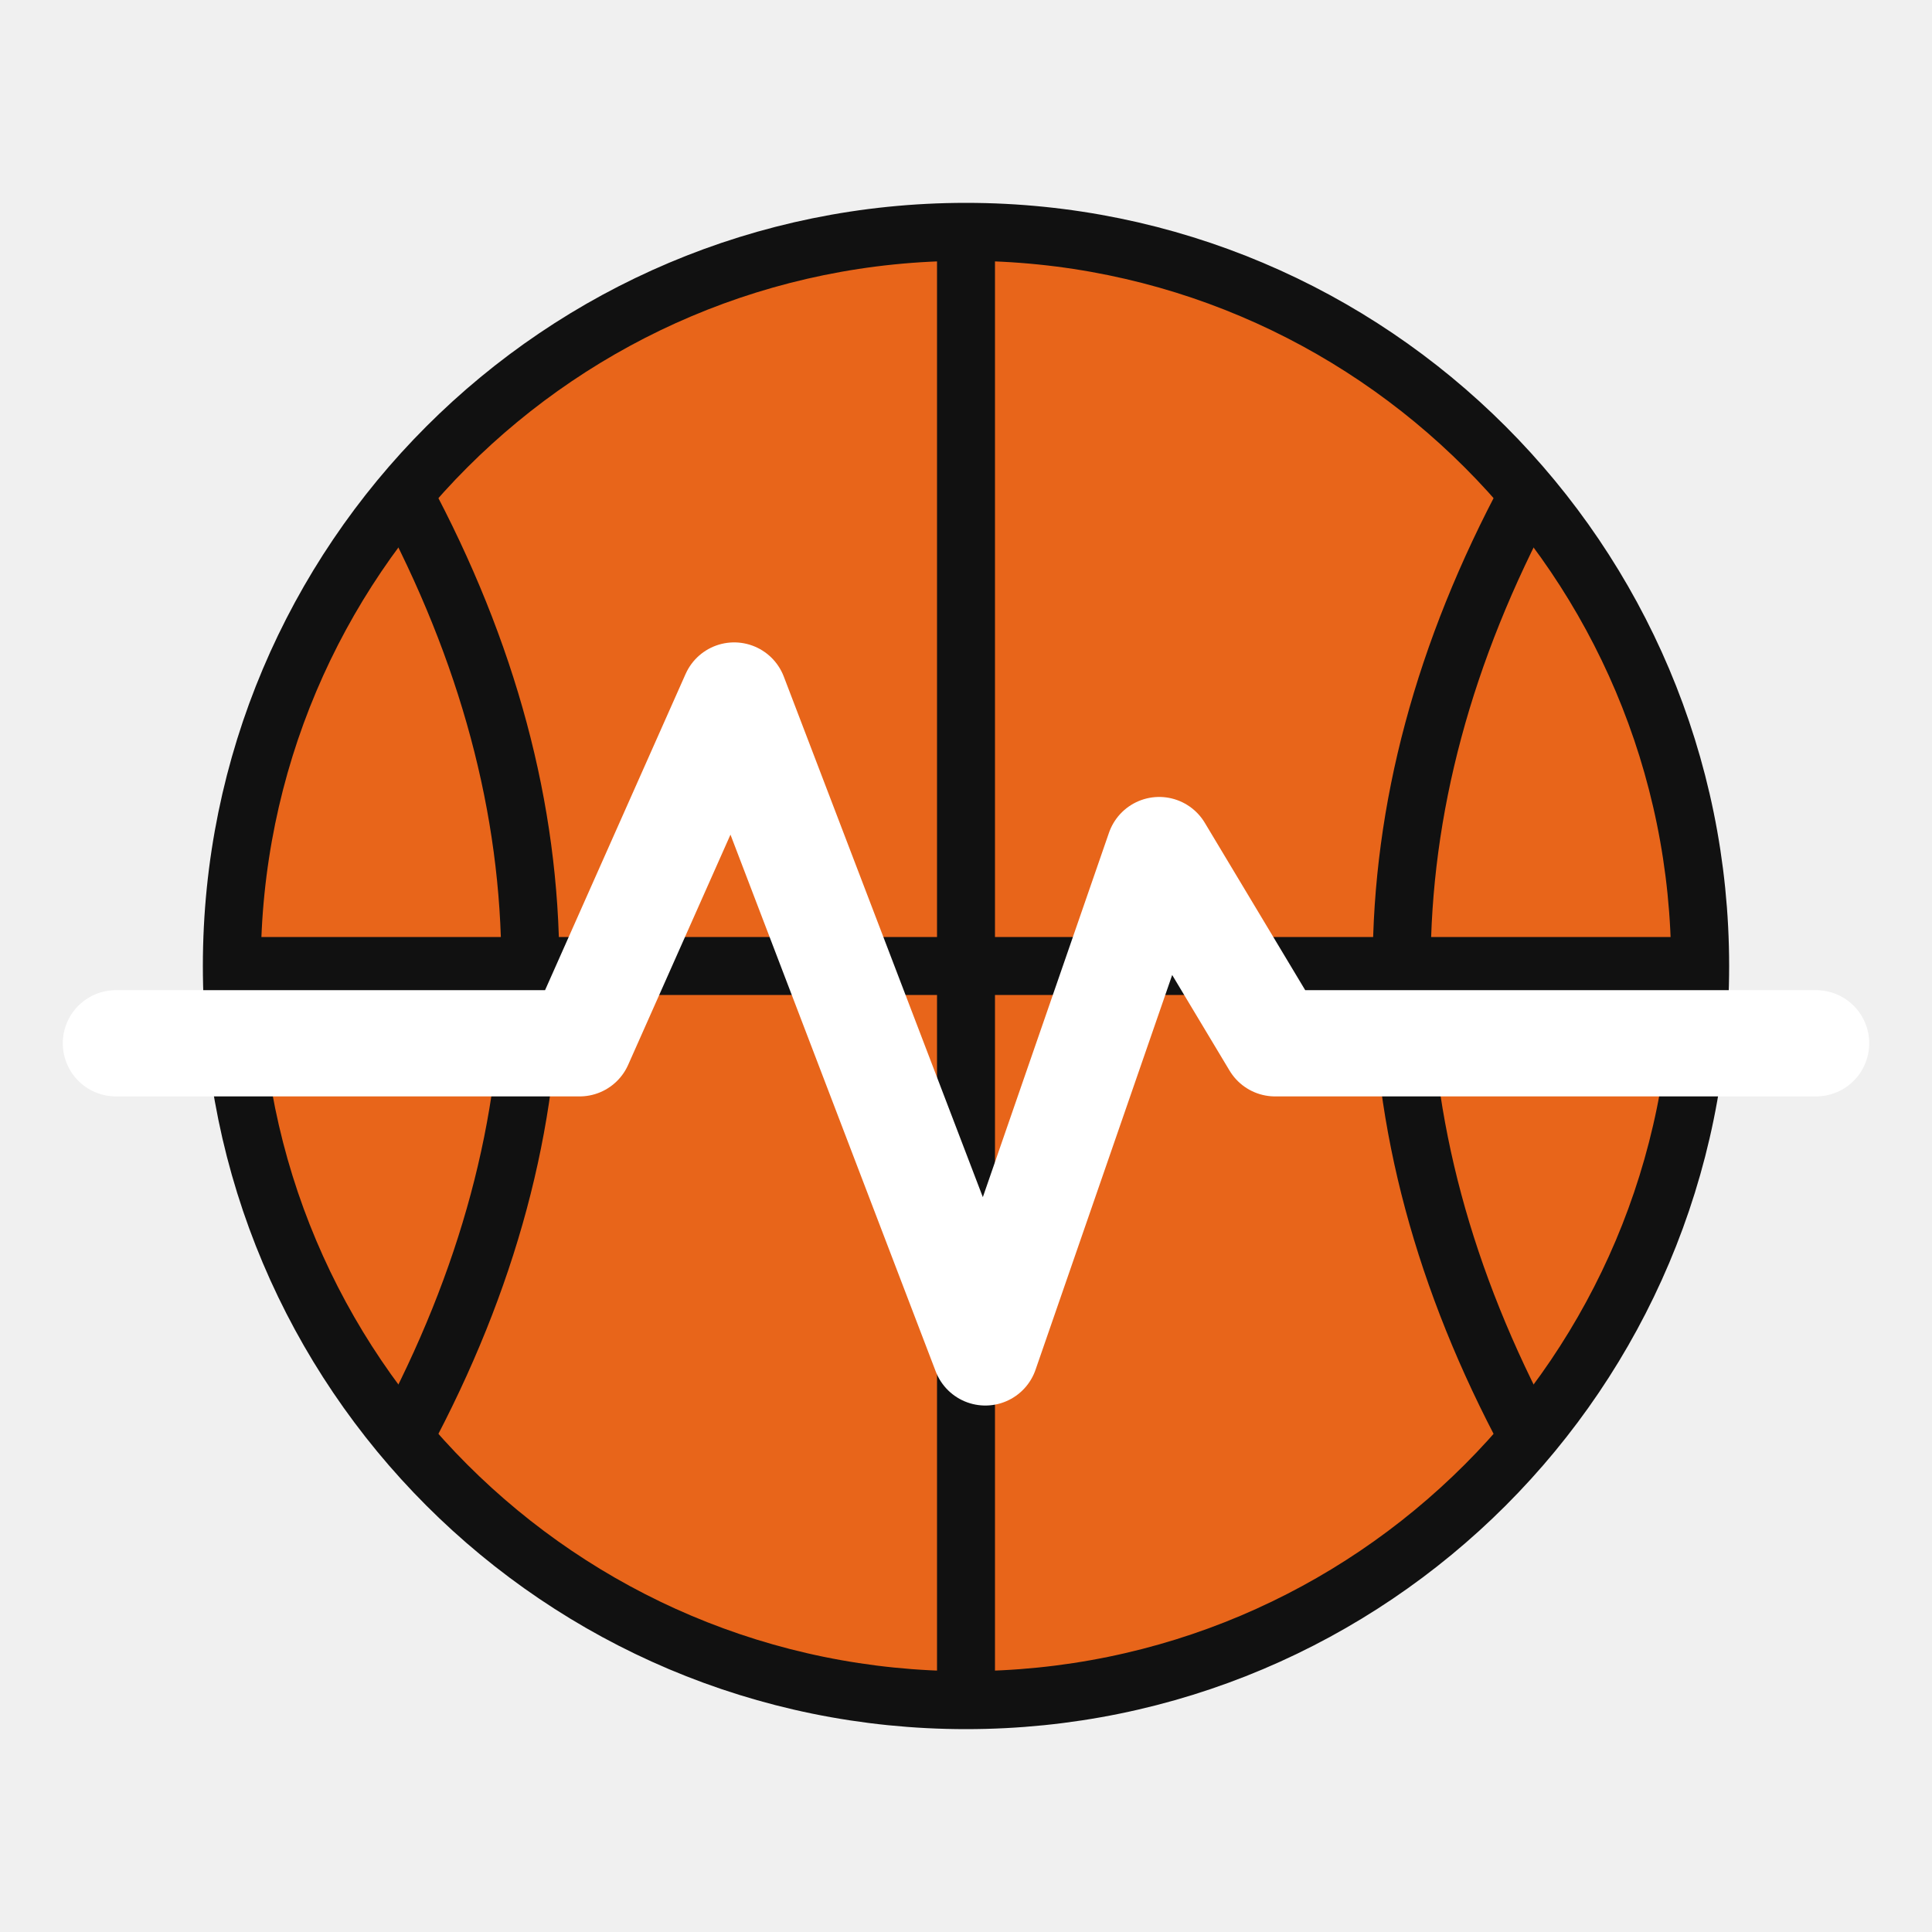
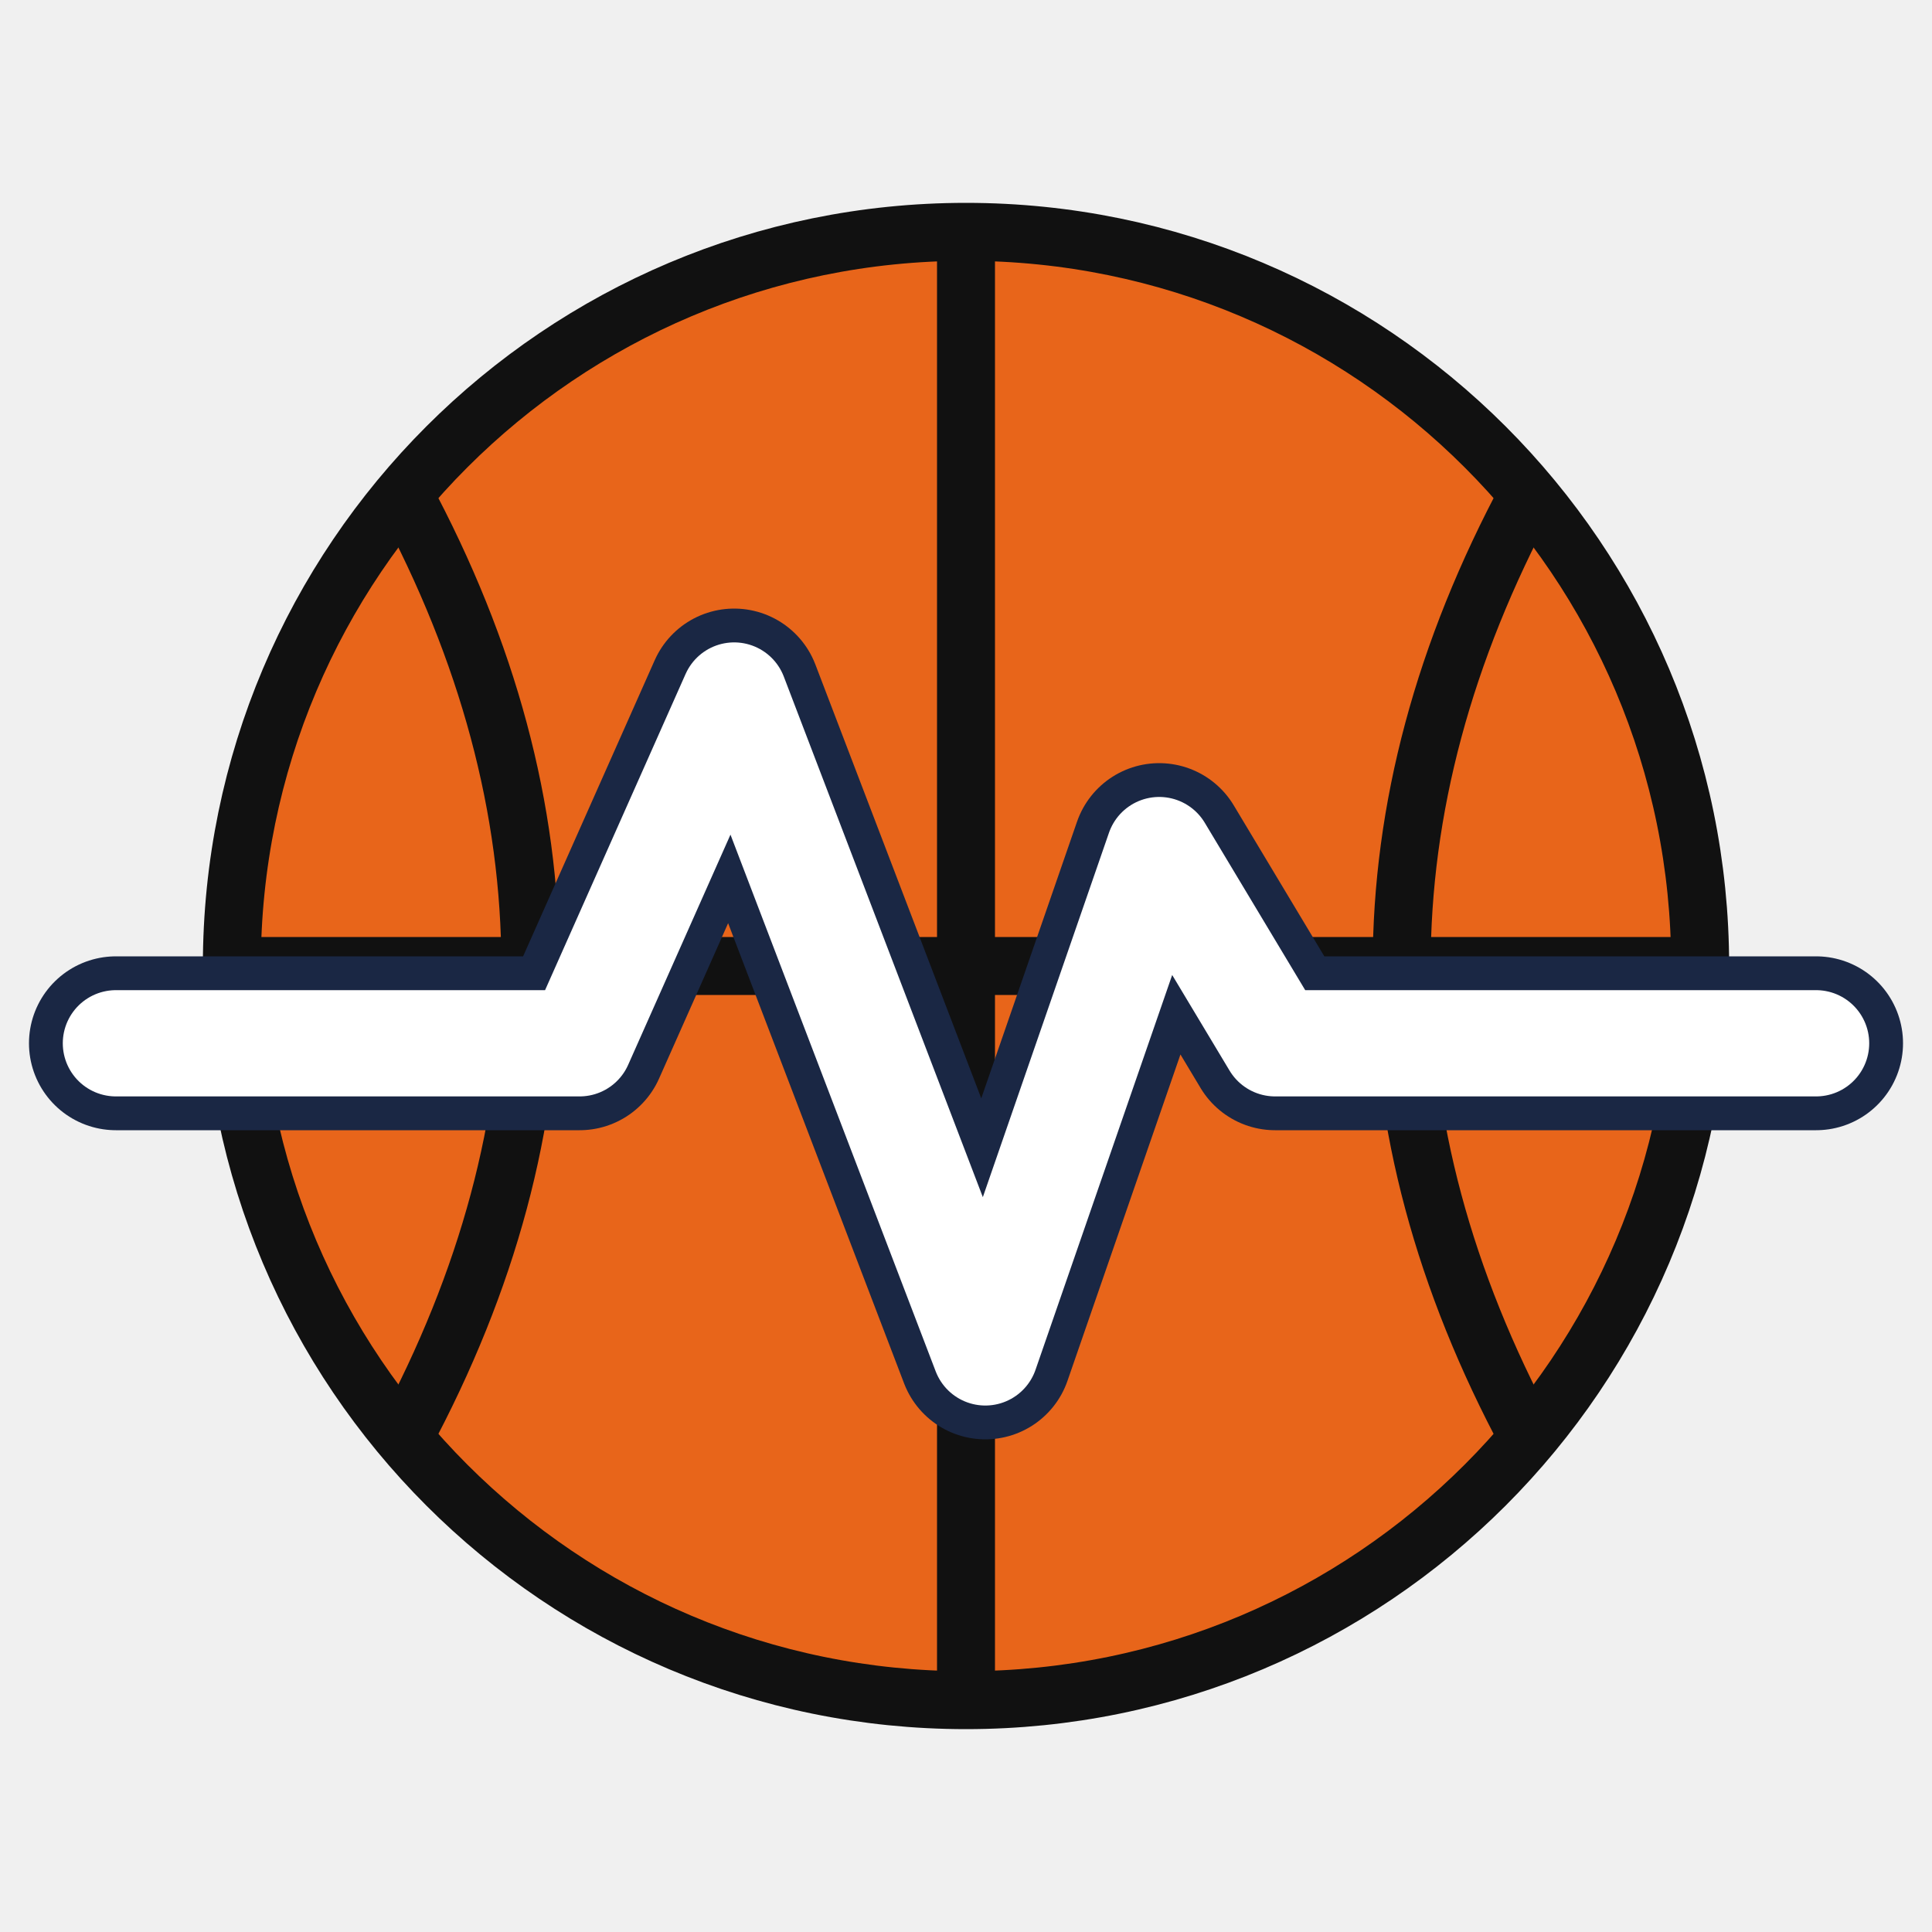
<svg xmlns="http://www.w3.org/2000/svg" viewBox="0 0 100 100" role="img" aria-label="BasketLab Live">
  <circle cx="50" cy="50" r="38" fill="#E8651A" />
  <circle cx="50" cy="50" r="38" fill="none" stroke="#111111" stroke-width="3" />
  <path d="M 12 50 L 88 50" fill="none" stroke="#111111" stroke-width="3" />
  <path d="M 20.9 25.6 Q 34 50 20.9 74.4" fill="none" stroke="#111111" stroke-width="3" stroke-linecap="round" />
  <path d="M 50 12 L 50 88" fill="none" stroke="#111111" stroke-width="3" />
  <path d="M 79.1 25.6 Q 66 50 79.1 74.4" fill="none" stroke="#111111" stroke-width="3" stroke-linecap="round" />
+   <path d="M 6 54 L 30 54 L 38 36 L 51 70 L 60 44 L 66 54 L 94 54" fill="none" stroke="#1A2744" stroke-width="9" stroke-linecap="round" stroke-linejoin="round" />
  <path d="M 6 54 L 30 54 L 38 36 L 51 70 L 60 44 L 66 54 L 94 54" fill="none" stroke="#FFFFFF" stroke-width="5.5" stroke-linecap="round" stroke-linejoin="round" />
</svg>
